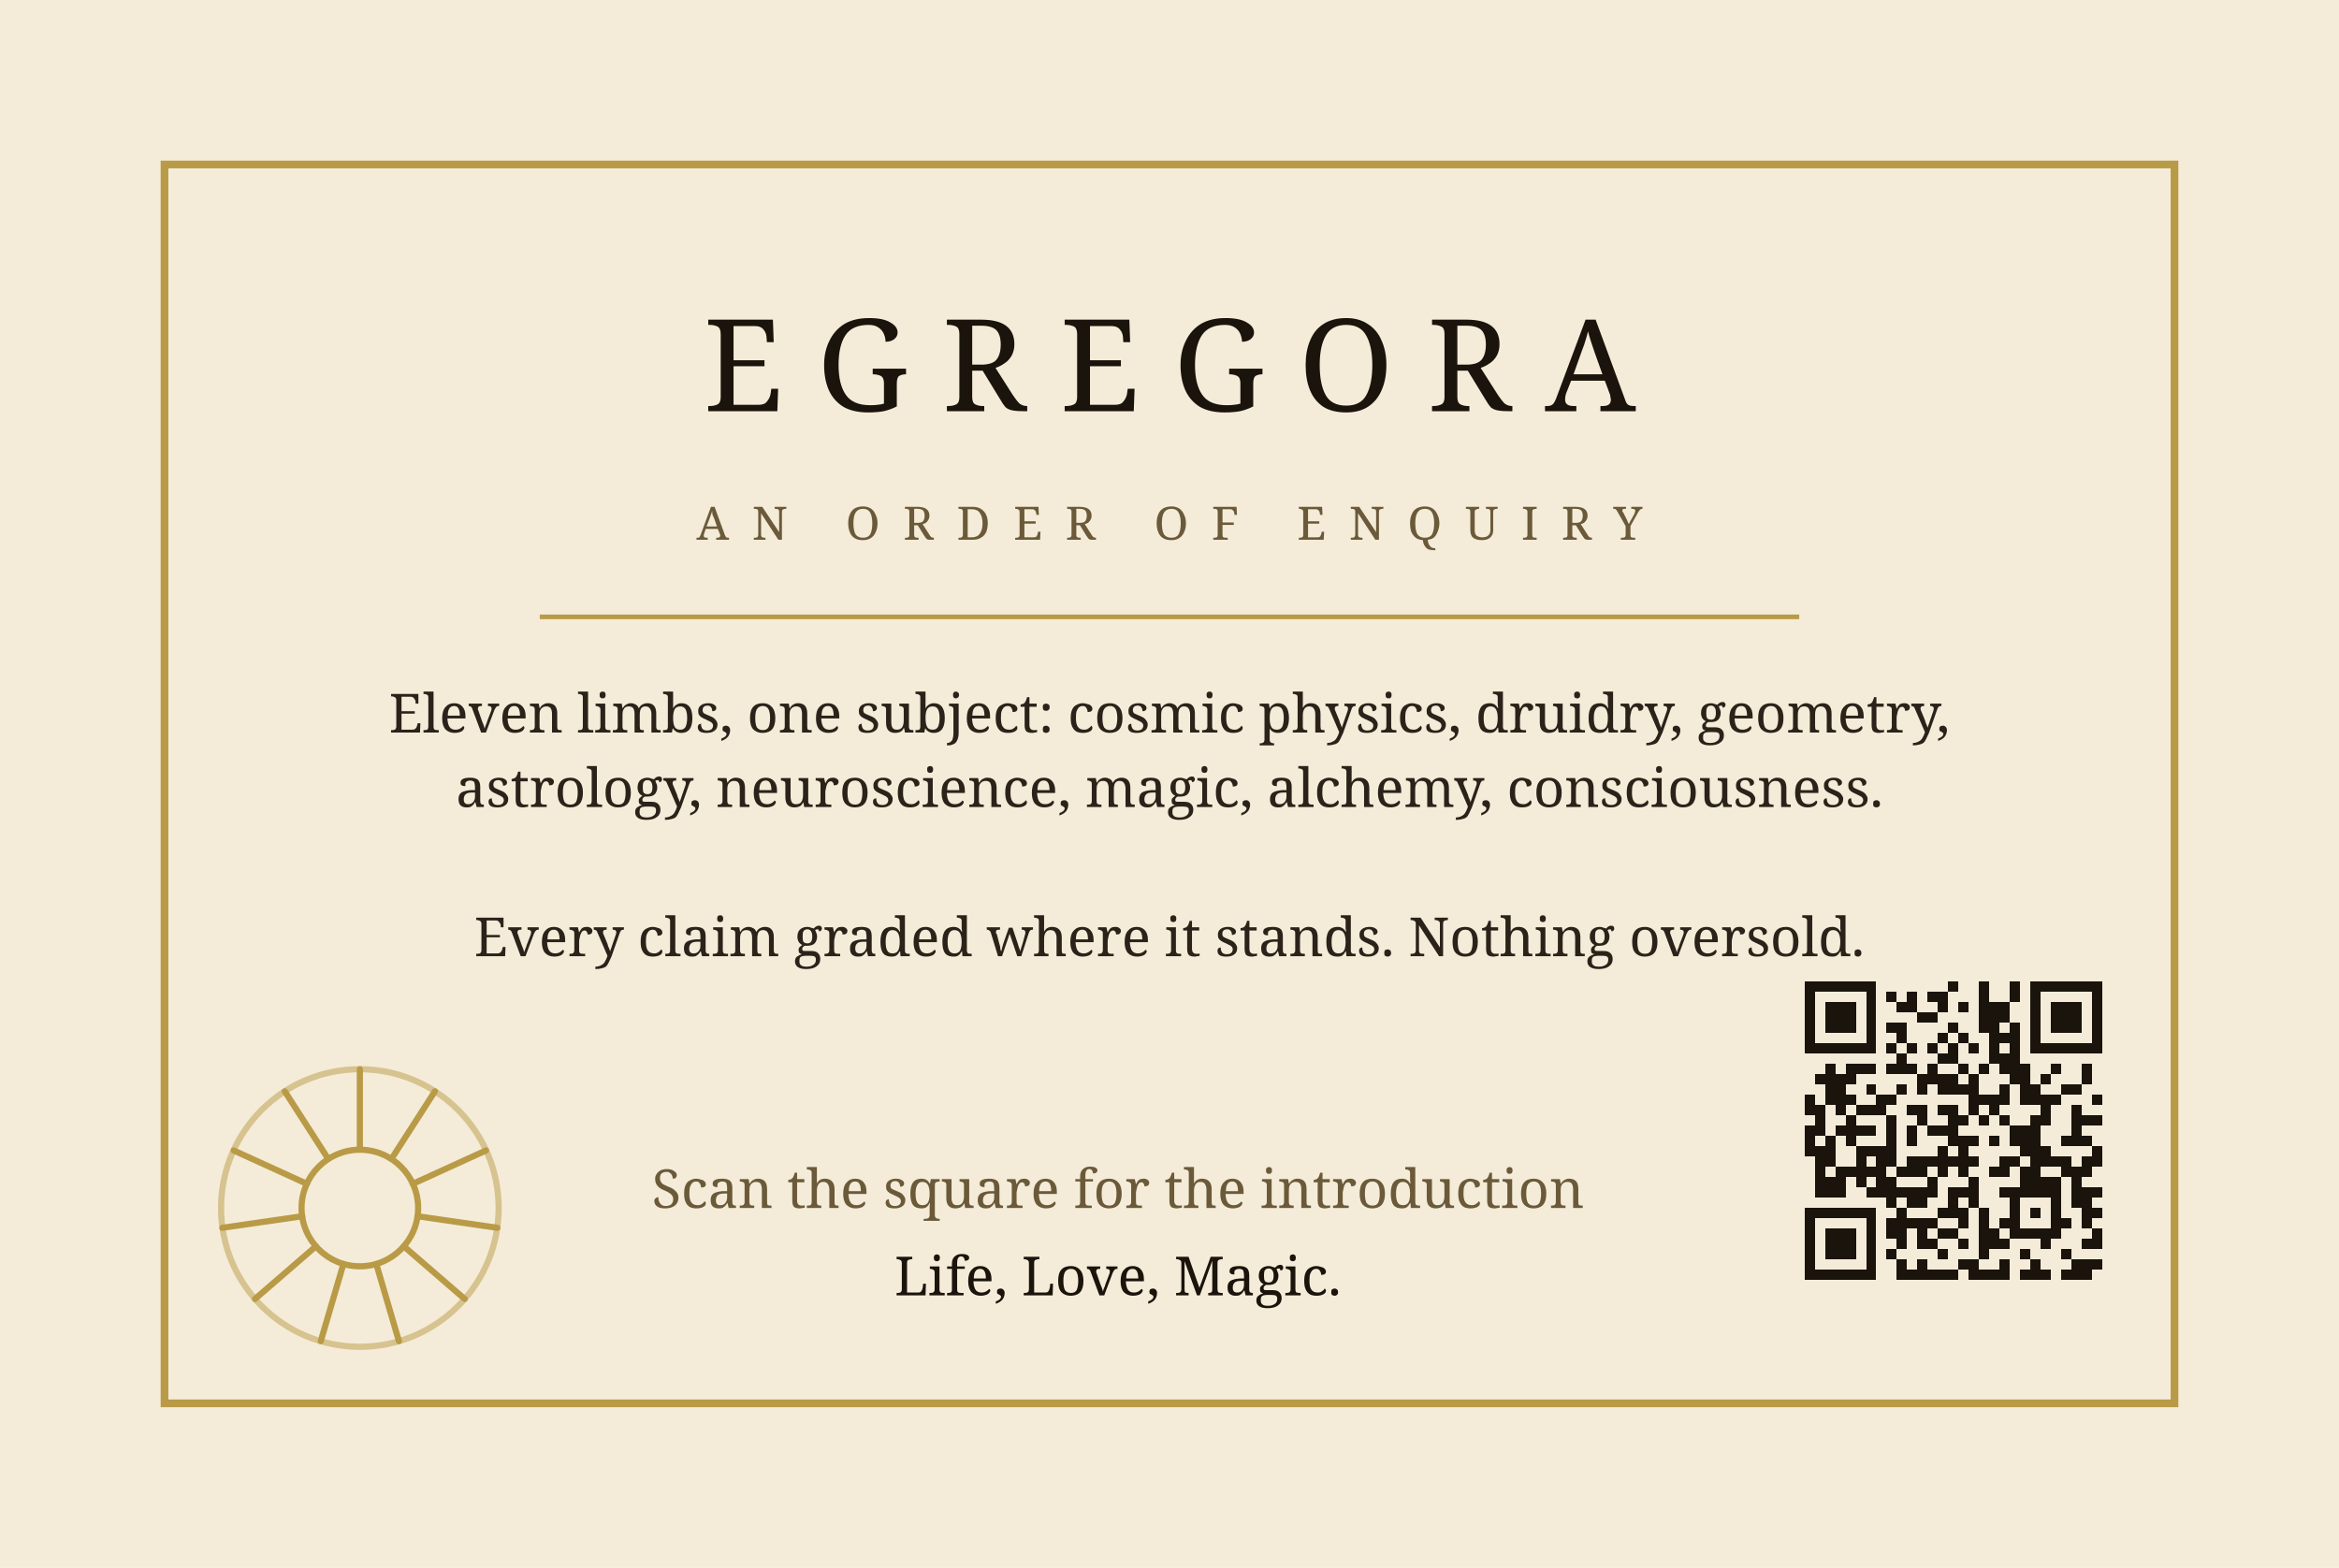
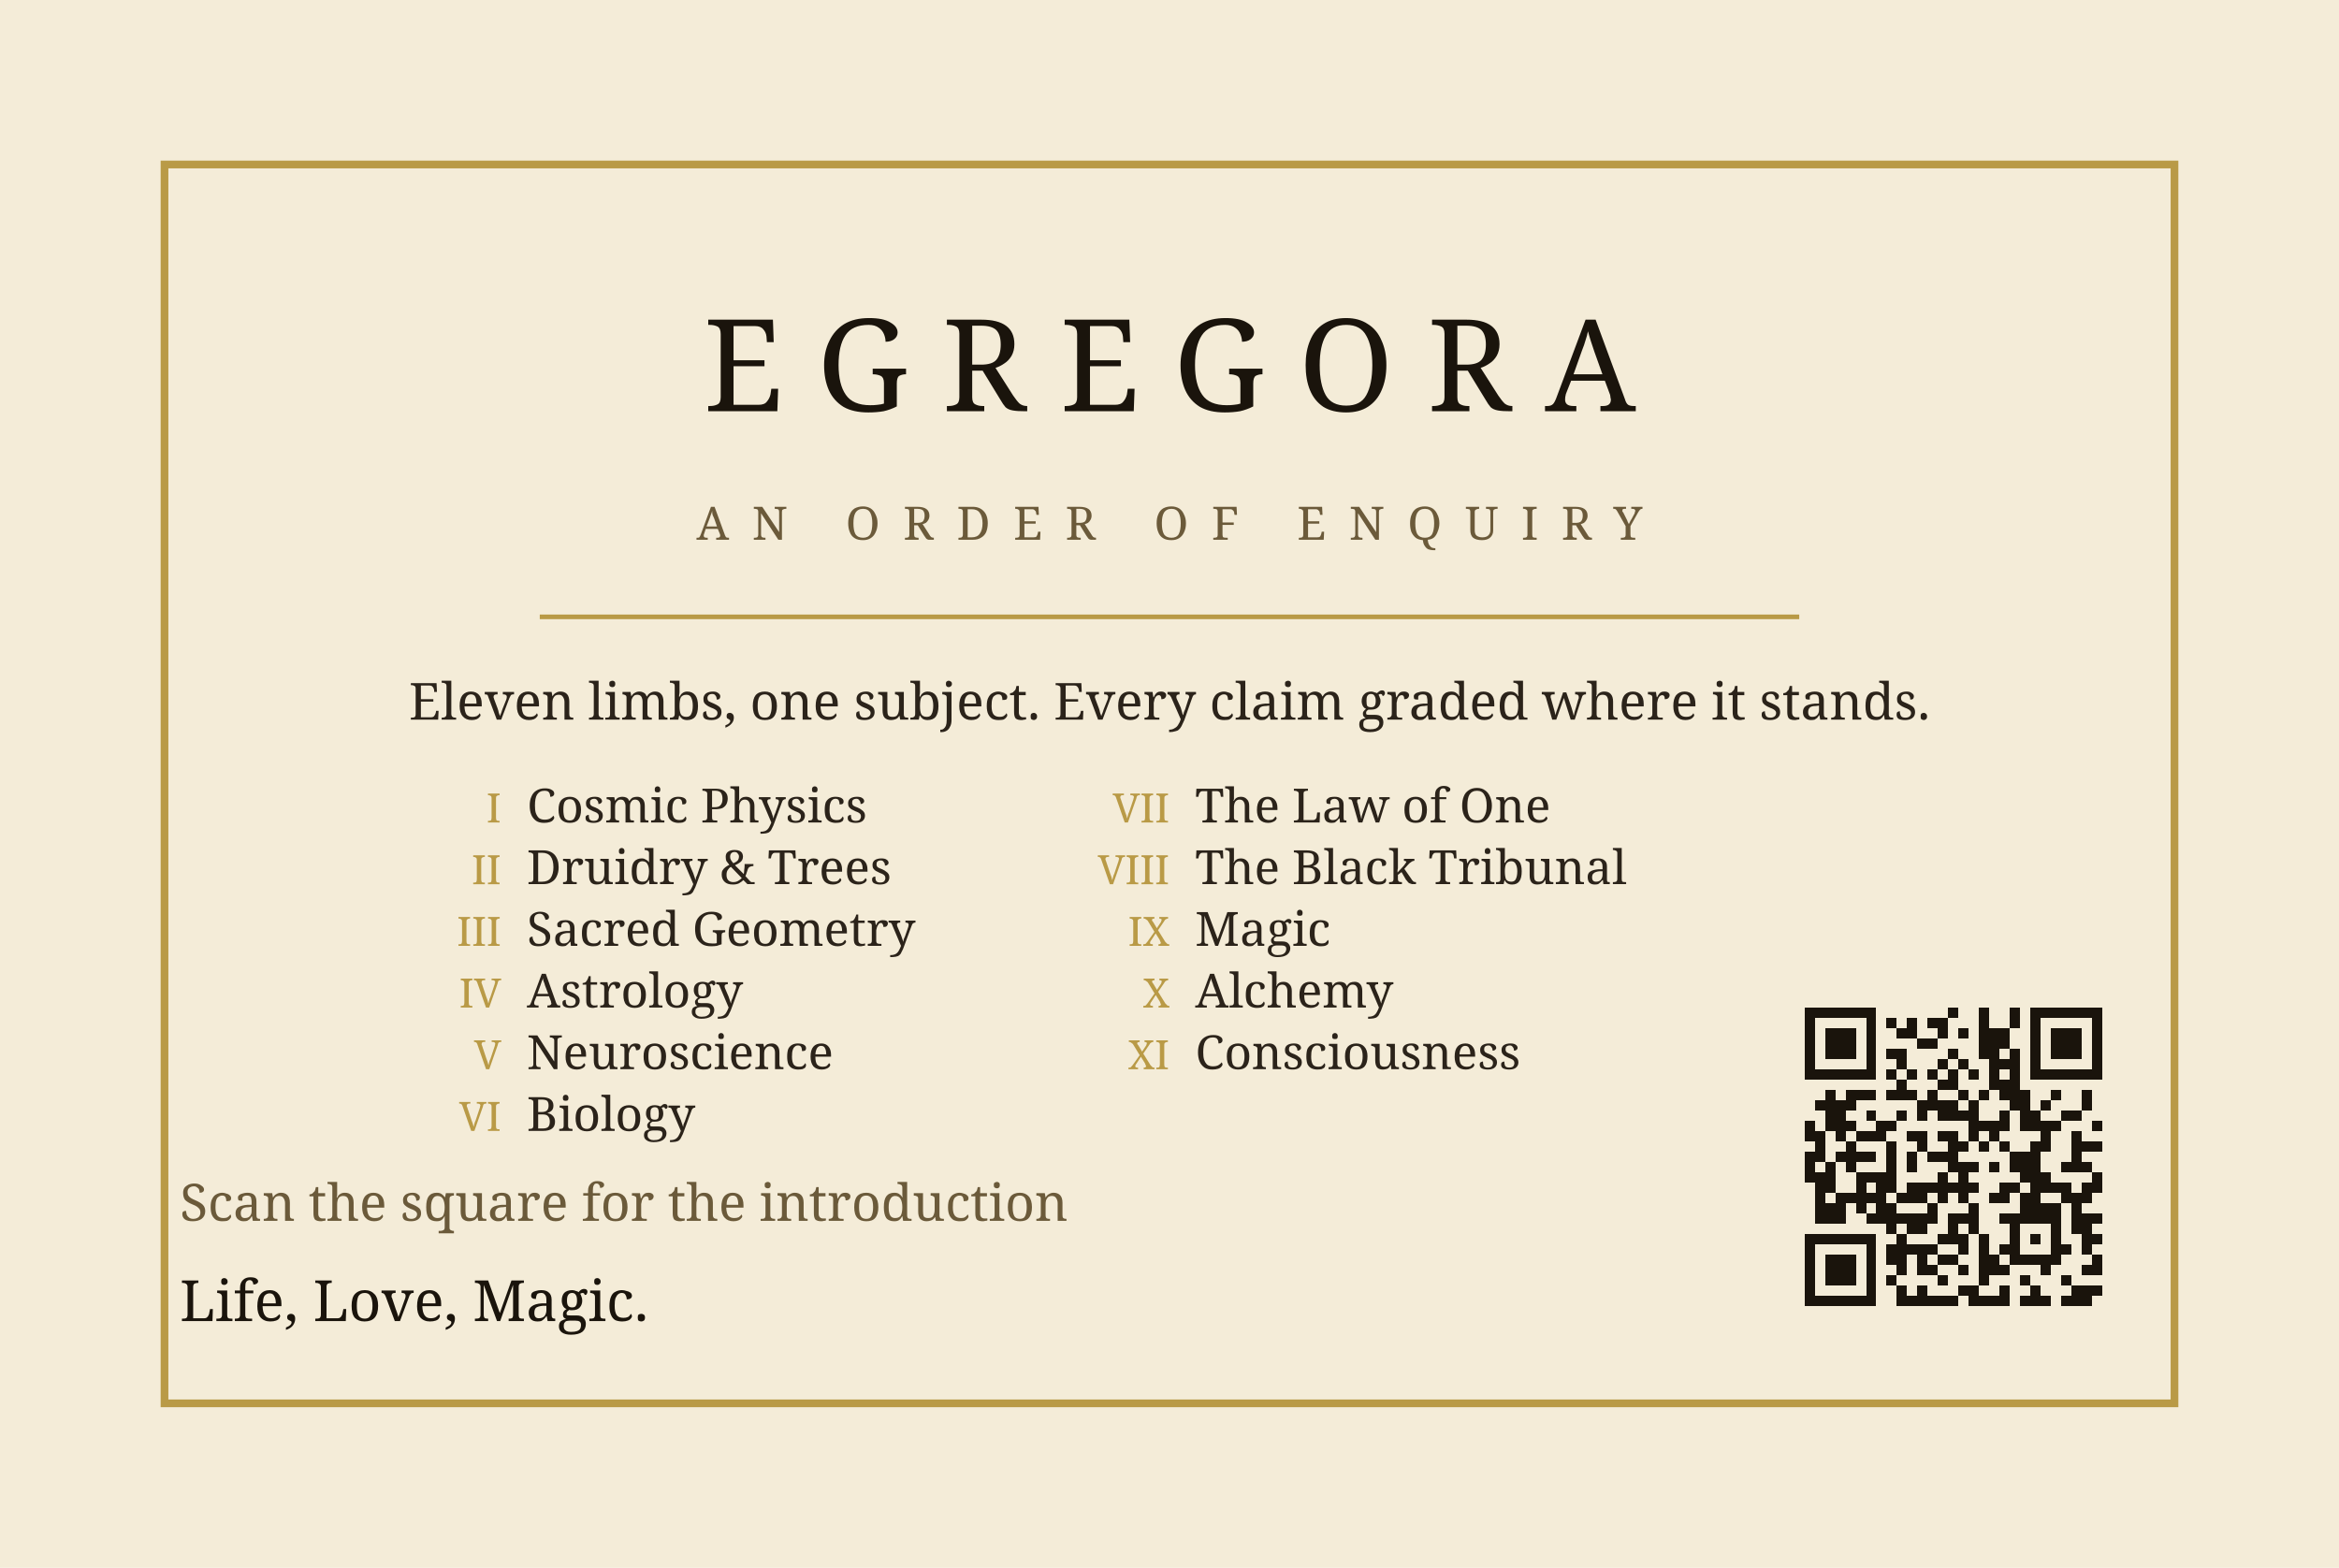
<svg xmlns="http://www.w3.org/2000/svg" width="91mm" height="61mm" viewBox="0 0 91 61">
  <rect width="91" height="61" fill="#f4ecd8" />
  <rect x="6.4" y="6.4" width="78.2" height="48.2" fill="none" stroke="#b99a46" stroke-width="0.3" />
  <text x="45.5" y="16" font-family="Cinzel, Georgia, serif" font-size="5" fill="#1a140c" letter-spacing="1.3" text-anchor="middle">EGREGORA</text>
  <text x="45.5" y="21" font-family="Cinzel, Georgia, serif" font-size="1.8" fill="#6b5a3a" letter-spacing="0.9" text-anchor="middle">AN ORDER OF ENQUIRY</text>
  <path d="M21 24 H70" stroke="#b99a46" stroke-width="0.18" />
-   <g font-family="EB Garamond, Georgia, serif" font-size="2.1" fill="#2b231a" text-anchor="middle" font-weight="normal">
-     <text x="45.5" y="28.50">Eleven limbs, one subject: cosmic physics, druidry, geometry,</text>
-     <text x="45.5" y="31.40">astrology, neuroscience, magic, alchemy, consciousness.</text>
-     <text x="45.5" y="34.30" />
-     <text x="45.5" y="37.20">Every claim graded where it stands. Nothing oversold.</text>
+   <text x="45.5" y="28" font-family="EB Garamond, serif" font-size="2.0" fill="#2b231a" text-anchor="middle">Eleven limbs, one subject. Every claim graded where it stands.</text>
+   <g font-family="EB Garamond, serif" font-size="1.85">
+     <text x="19.50" y="32.00" fill="#b99a46" text-anchor="end" font-size="1.57">I</text>
+     <text x="20.50" y="32.00" fill="#2b231a">Cosmic Physics</text>
+     <text x="19.50" y="34.40" fill="#b99a46" text-anchor="end" font-size="1.57">II</text>
+     <text x="20.50" y="34.40" fill="#2b231a">Druidry &amp; Trees</text>
+     <text x="19.50" y="36.80" fill="#b99a46" text-anchor="end" font-size="1.57">III</text>
+     <text x="20.50" y="36.80" fill="#2b231a">Sacred Geometry</text>
+     <text x="19.50" y="39.20" fill="#b99a46" text-anchor="end" font-size="1.57">IV</text>
+     <text x="20.50" y="39.20" fill="#2b231a">Astrology</text>
+     <text x="19.50" y="41.60" fill="#b99a46" text-anchor="end" font-size="1.57">V</text>
+     <text x="20.50" y="41.60" fill="#2b231a">Neuroscience</text>
+     <text x="19.50" y="44.00" fill="#b99a46" text-anchor="end" font-size="1.57">VI</text>
+     <text x="20.50" y="44.00" fill="#2b231a">Biology</text>
+     <text x="45.50" y="32.00" fill="#b99a46" text-anchor="end" font-size="1.57">VII</text>
+     <text x="46.50" y="32.00" fill="#2b231a">The Law of One</text>
+     <text x="45.50" y="34.40" fill="#b99a46" text-anchor="end" font-size="1.57">VIII</text>
+     <text x="46.50" y="34.40" fill="#2b231a">The Black Tribunal</text>
+     <text x="45.50" y="36.80" fill="#b99a46" text-anchor="end" font-size="1.57">IX</text>
+     <text x="46.50" y="36.80" fill="#2b231a">Magic</text>
+     <text x="45.50" y="39.20" fill="#b99a46" text-anchor="end" font-size="1.57">X</text>
+     <text x="46.50" y="39.20" fill="#2b231a">Alchemy</text>
+     <text x="45.50" y="41.60" fill="#b99a46" text-anchor="end" font-size="1.57">XI</text>
+     <text x="46.50" y="41.60" fill="#2b231a">Consciousness</text>
  </g>
-   <g fill="none" stroke="#b99a46" stroke-width="0.24" stroke-linecap="round">
-     <circle cx="14" cy="47" r="2.268" />
-     <circle cx="14" cy="47" r="5.4" opacity="0.5" />
-     <path d="M14.00 44.73                L14.00 41.60 M15.23 45.09                L16.92 42.46 M16.06 46.06                L18.91 44.76 M16.24 47.32                L19.35 47.77 M15.71 48.49                L18.08 50.54 M14.64 49.18                L15.52 52.18 M13.36 49.18                L12.48 52.18 M12.29 48.49                L9.92 50.54 M11.76 47.32                L8.65 47.77 M11.94 46.06                L9.09 44.76 M12.77 45.09                L11.08 42.46" />
-   </g>
-   <g transform="translate(70.2 38.2) scale(0.4)" fill="#1a140c" shape-rendering="crispEdges">
+   <g transform="translate(70.2 39.2) scale(0.4)" fill="#1a140c" shape-rendering="crispEdges">
    <path d="M0 0h1v1h-1zM1 0h1v1h-1zM2 0h1v1h-1zM3 0h1v1h-1zM4 0h1v1h-1zM5 0h1v1h-1zM6 0h1v1h-1zM14 0h1v1h-1zM17 0h1v1h-1zM20 0h1v1h-1zM22 0h1v1h-1zM23 0h1v1h-1zM24 0h1v1h-1zM25 0h1v1h-1zM26 0h1v1h-1zM27 0h1v1h-1zM28 0h1v1h-1zM0 1h1v1h-1zM6 1h1v1h-1zM8 1h1v1h-1zM10 1h1v1h-1zM12 1h1v1h-1zM13 1h1v1h-1zM17 1h1v1h-1zM20 1h1v1h-1zM22 1h1v1h-1zM28 1h1v1h-1zM0 2h1v1h-1zM2 2h1v1h-1zM3 2h1v1h-1zM4 2h1v1h-1zM6 2h1v1h-1zM9 2h1v1h-1zM10 2h1v1h-1zM13 2h1v1h-1zM15 2h1v1h-1zM17 2h1v1h-1zM18 2h1v1h-1zM19 2h1v1h-1zM22 2h1v1h-1zM24 2h1v1h-1zM25 2h1v1h-1zM26 2h1v1h-1zM28 2h1v1h-1zM0 3h1v1h-1zM2 3h1v1h-1zM3 3h1v1h-1zM4 3h1v1h-1zM6 3h1v1h-1zM11 3h1v1h-1zM12 3h1v1h-1zM17 3h1v1h-1zM18 3h1v1h-1zM19 3h1v1h-1zM22 3h1v1h-1zM24 3h1v1h-1zM25 3h1v1h-1zM26 3h1v1h-1zM28 3h1v1h-1zM0 4h1v1h-1zM2 4h1v1h-1zM3 4h1v1h-1zM4 4h1v1h-1zM6 4h1v1h-1zM8 4h1v1h-1zM9 4h1v1h-1zM14 4h1v1h-1zM17 4h1v1h-1zM18 4h1v1h-1zM20 4h1v1h-1zM22 4h1v1h-1zM24 4h1v1h-1zM25 4h1v1h-1zM26 4h1v1h-1zM28 4h1v1h-1zM0 5h1v1h-1zM6 5h1v1h-1zM9 5h1v1h-1zM13 5h1v1h-1zM15 5h1v1h-1zM18 5h1v1h-1zM19 5h1v1h-1zM20 5h1v1h-1zM22 5h1v1h-1zM28 5h1v1h-1zM0 6h1v1h-1zM1 6h1v1h-1zM2 6h1v1h-1zM3 6h1v1h-1zM4 6h1v1h-1zM5 6h1v1h-1zM6 6h1v1h-1zM8 6h1v1h-1zM10 6h1v1h-1zM12 6h1v1h-1zM14 6h1v1h-1zM16 6h1v1h-1zM18 6h1v1h-1zM20 6h1v1h-1zM22 6h1v1h-1zM23 6h1v1h-1zM24 6h1v1h-1zM25 6h1v1h-1zM26 6h1v1h-1zM27 6h1v1h-1zM28 6h1v1h-1zM9 7h1v1h-1zM13 7h1v1h-1zM14 7h1v1h-1zM18 7h1v1h-1zM19 7h1v1h-1zM20 7h1v1h-1zM2 8h1v1h-1zM4 8h1v1h-1zM5 8h1v1h-1zM6 8h1v1h-1zM8 8h1v1h-1zM9 8h1v1h-1zM10 8h1v1h-1zM12 8h1v1h-1zM15 8h1v1h-1zM17 8h1v1h-1zM19 8h1v1h-1zM20 8h1v1h-1zM21 8h1v1h-1zM24 8h1v1h-1zM27 8h1v1h-1zM1 9h1v1h-1zM2 9h1v1h-1zM3 9h1v1h-1zM4 9h1v1h-1zM11 9h1v1h-1zM12 9h1v1h-1zM13 9h1v1h-1zM14 9h1v1h-1zM16 9h1v1h-1zM20 9h1v1h-1zM21 9h1v1h-1zM23 9h1v1h-1zM27 9h1v1h-1zM2 10h1v1h-1zM3 10h1v1h-1zM6 10h1v1h-1zM9 10h1v1h-1zM11 10h1v1h-1zM13 10h1v1h-1zM14 10h1v1h-1zM15 10h1v1h-1zM16 10h1v1h-1zM19 10h1v1h-1zM21 10h1v1h-1zM22 10h1v1h-1zM25 10h1v1h-1zM26 10h1v1h-1zM0 11h1v1h-1zM2 11h1v1h-1zM3 11h1v1h-1zM4 11h1v1h-1zM7 11h1v1h-1zM8 11h1v1h-1zM16 11h1v1h-1zM17 11h1v1h-1zM18 11h1v1h-1zM19 11h1v1h-1zM21 11h1v1h-1zM22 11h1v1h-1zM23 11h1v1h-1zM24 11h1v1h-1zM28 11h1v1h-1zM0 12h1v1h-1zM1 12h1v1h-1zM3 12h1v1h-1zM5 12h1v1h-1zM6 12h1v1h-1zM7 12h1v1h-1zM10 12h1v1h-1zM11 12h1v1h-1zM13 12h1v1h-1zM14 12h1v1h-1zM16 12h1v1h-1zM18 12h1v1h-1zM23 12h1v1h-1zM26 12h1v1h-1zM1 13h1v1h-1zM4 13h1v1h-1zM8 13h1v1h-1zM11 13h1v1h-1zM14 13h1v1h-1zM15 13h1v1h-1zM17 13h1v1h-1zM19 13h1v1h-1zM22 13h1v1h-1zM23 13h1v1h-1zM26 13h1v1h-1zM27 13h1v1h-1zM28 13h1v1h-1zM0 14h1v1h-1zM1 14h1v1h-1zM3 14h1v1h-1zM4 14h1v1h-1zM5 14h1v1h-1zM6 14h1v1h-1zM8 14h1v1h-1zM10 14h1v1h-1zM12 14h1v1h-1zM13 14h1v1h-1zM14 14h1v1h-1zM20 14h1v1h-1zM21 14h1v1h-1zM22 14h1v1h-1zM26 14h1v1h-1zM0 15h1v1h-1zM2 15h1v1h-1zM4 15h1v1h-1zM8 15h1v1h-1zM10 15h1v1h-1zM14 15h1v1h-1zM15 15h1v1h-1zM16 15h1v1h-1zM18 15h1v1h-1zM20 15h1v1h-1zM21 15h1v1h-1zM22 15h1v1h-1zM25 15h1v1h-1zM26 15h1v1h-1zM27 15h1v1h-1zM0 16h1v1h-1zM1 16h1v1h-1zM2 16h1v1h-1zM5 16h1v1h-1zM6 16h1v1h-1zM7 16h1v1h-1zM8 16h1v1h-1zM13 16h1v1h-1zM15 16h1v1h-1zM21 16h1v1h-1zM22 16h1v1h-1zM23 16h1v1h-1zM28 16h1v1h-1zM1 17h1v1h-1zM2 17h1v1h-1zM5 17h1v1h-1zM7 17h1v1h-1zM8 17h1v1h-1zM10 17h1v1h-1zM11 17h1v1h-1zM12 17h1v1h-1zM13 17h1v1h-1zM14 17h1v1h-1zM15 17h1v1h-1zM16 17h1v1h-1zM19 17h1v1h-1zM20 17h1v1h-1zM22 17h1v1h-1zM23 17h1v1h-1zM24 17h1v1h-1zM25 17h1v1h-1zM27 17h1v1h-1zM28 17h1v1h-1zM1 18h1v1h-1zM3 18h1v1h-1zM4 18h1v1h-1zM5 18h1v1h-1zM6 18h1v1h-1zM7 18h1v1h-1zM9 18h1v1h-1zM10 18h1v1h-1zM11 18h1v1h-1zM13 18h1v1h-1zM15 18h1v1h-1zM18 18h1v1h-1zM19 18h1v1h-1zM21 18h1v1h-1zM22 18h1v1h-1zM25 18h1v1h-1zM26 18h1v1h-1zM27 18h1v1h-1zM1 19h1v1h-1zM2 19h1v1h-1zM3 19h1v1h-1zM5 19h1v1h-1zM7 19h1v1h-1zM8 19h1v1h-1zM12 19h1v1h-1zM16 19h1v1h-1zM21 19h1v1h-1zM22 19h1v1h-1zM23 19h1v1h-1zM24 19h1v1h-1zM26 19h1v1h-1zM1 20h1v1h-1zM2 20h1v1h-1zM3 20h1v1h-1zM6 20h1v1h-1zM7 20h1v1h-1zM8 20h1v1h-1zM9 20h1v1h-1zM10 20h1v1h-1zM11 20h1v1h-1zM12 20h1v1h-1zM14 20h1v1h-1zM15 20h1v1h-1zM16 20h1v1h-1zM19 20h1v1h-1zM20 20h1v1h-1zM21 20h1v1h-1zM22 20h1v1h-1zM23 20h1v1h-1zM24 20h1v1h-1zM26 20h1v1h-1zM27 20h1v1h-1zM28 20h1v1h-1zM8 21h1v1h-1zM10 21h1v1h-1zM11 21h1v1h-1zM14 21h1v1h-1zM16 21h1v1h-1zM20 21h1v1h-1zM24 21h1v1h-1zM26 21h1v1h-1zM27 21h1v1h-1zM0 22h1v1h-1zM1 22h1v1h-1zM2 22h1v1h-1zM3 22h1v1h-1zM4 22h1v1h-1zM5 22h1v1h-1zM6 22h1v1h-1zM9 22h1v1h-1zM13 22h1v1h-1zM14 22h1v1h-1zM15 22h1v1h-1zM17 22h1v1h-1zM20 22h1v1h-1zM22 22h1v1h-1zM24 22h1v1h-1zM27 22h1v1h-1zM28 22h1v1h-1zM0 23h1v1h-1zM6 23h1v1h-1zM8 23h1v1h-1zM9 23h1v1h-1zM10 23h1v1h-1zM11 23h1v1h-1zM12 23h1v1h-1zM15 23h1v1h-1zM17 23h1v1h-1zM19 23h1v1h-1zM20 23h1v1h-1zM24 23h1v1h-1zM25 23h1v1h-1zM27 23h1v1h-1zM0 24h1v1h-1zM2 24h1v1h-1zM3 24h1v1h-1zM4 24h1v1h-1zM6 24h1v1h-1zM8 24h1v1h-1zM9 24h1v1h-1zM11 24h1v1h-1zM13 24h1v1h-1zM14 24h1v1h-1zM17 24h1v1h-1zM18 24h1v1h-1zM20 24h1v1h-1zM21 24h1v1h-1zM22 24h1v1h-1zM23 24h1v1h-1zM24 24h1v1h-1zM28 24h1v1h-1zM0 25h1v1h-1zM2 25h1v1h-1zM3 25h1v1h-1zM4 25h1v1h-1zM6 25h1v1h-1zM9 25h1v1h-1zM11 25h1v1h-1zM12 25h1v1h-1zM15 25h1v1h-1zM17 25h1v1h-1zM18 25h1v1h-1zM19 25h1v1h-1zM23 25h1v1h-1zM27 25h1v1h-1zM28 25h1v1h-1zM0 26h1v1h-1zM2 26h1v1h-1zM3 26h1v1h-1zM4 26h1v1h-1zM6 26h1v1h-1zM8 26h1v1h-1zM13 26h1v1h-1zM17 26h1v1h-1zM21 26h1v1h-1zM25 26h1v1h-1zM0 27h1v1h-1zM6 27h1v1h-1zM9 27h1v1h-1zM11 27h1v1h-1zM15 27h1v1h-1zM16 27h1v1h-1zM19 27h1v1h-1zM22 27h1v1h-1zM26 27h1v1h-1zM27 27h1v1h-1zM28 27h1v1h-1zM0 28h1v1h-1zM1 28h1v1h-1zM2 28h1v1h-1zM3 28h1v1h-1zM4 28h1v1h-1zM5 28h1v1h-1zM6 28h1v1h-1zM9 28h1v1h-1zM10 28h1v1h-1zM11 28h1v1h-1zM12 28h1v1h-1zM13 28h1v1h-1zM14 28h1v1h-1zM16 28h1v1h-1zM17 28h1v1h-1zM18 28h1v1h-1zM19 28h1v1h-1zM21 28h1v1h-1zM22 28h1v1h-1zM23 28h1v1h-1zM25 28h1v1h-1zM26 28h1v1h-1zM27 28h1v1h-1z" />
  </g>
-   <text x="43.5" y="47" font-family="EB Garamond, serif" font-size="2.1" fill="#6b5a3a" text-anchor="middle">Scan the square for the introduction</text>
-   <text x="43.5" y="50.4" font-family="EB Garamond, serif" font-size="2.1" fill="#1a140c" text-anchor="middle">Life, Love, Magic.</text>
+   <text x="7" y="47.5" font-family="EB Garamond, serif" font-size="2.0" fill="#6b5a3a">Scan the square for the introduction</text>
+   <text x="7" y="51.4" font-family="EB Garamond, serif" font-size="2.2" fill="#1a140c">Life, Love, Magic.</text>
</svg>
